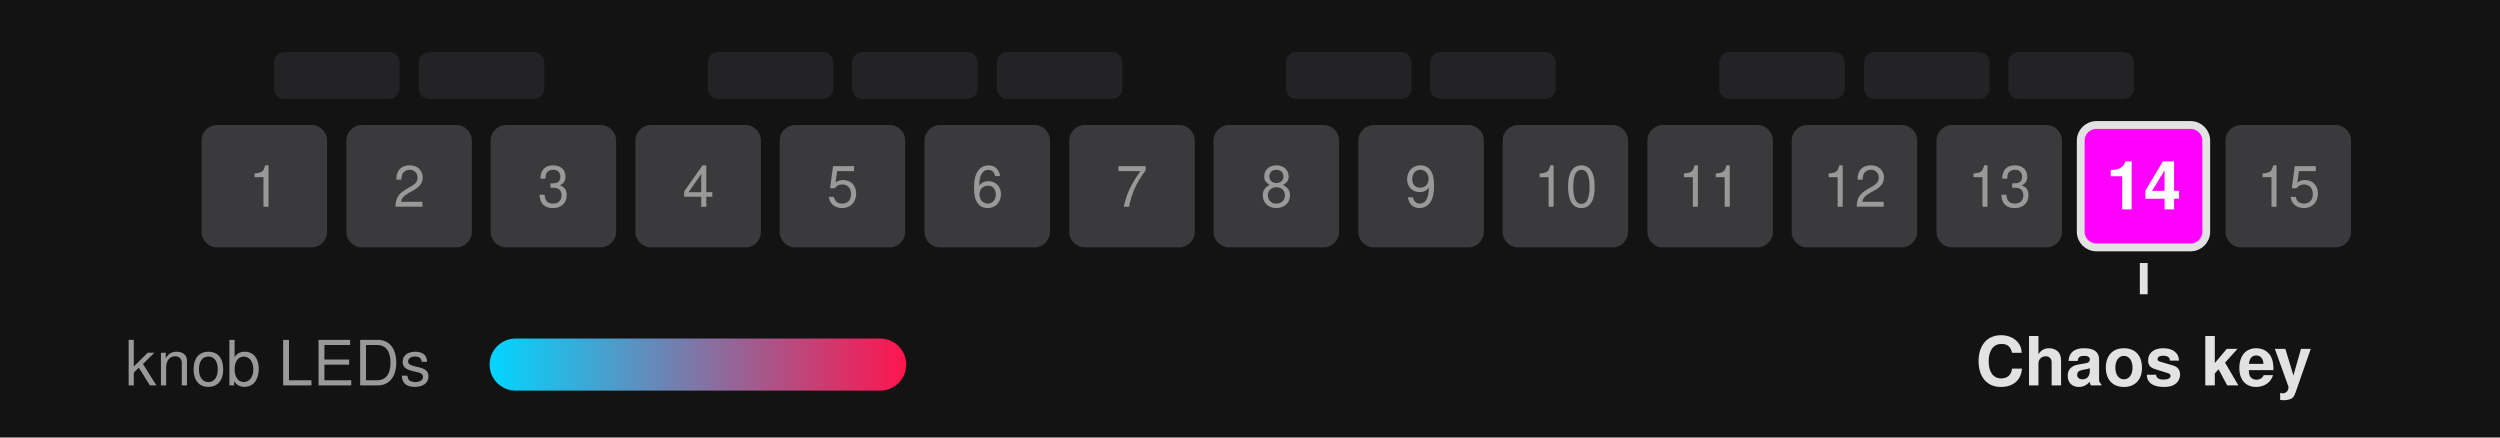
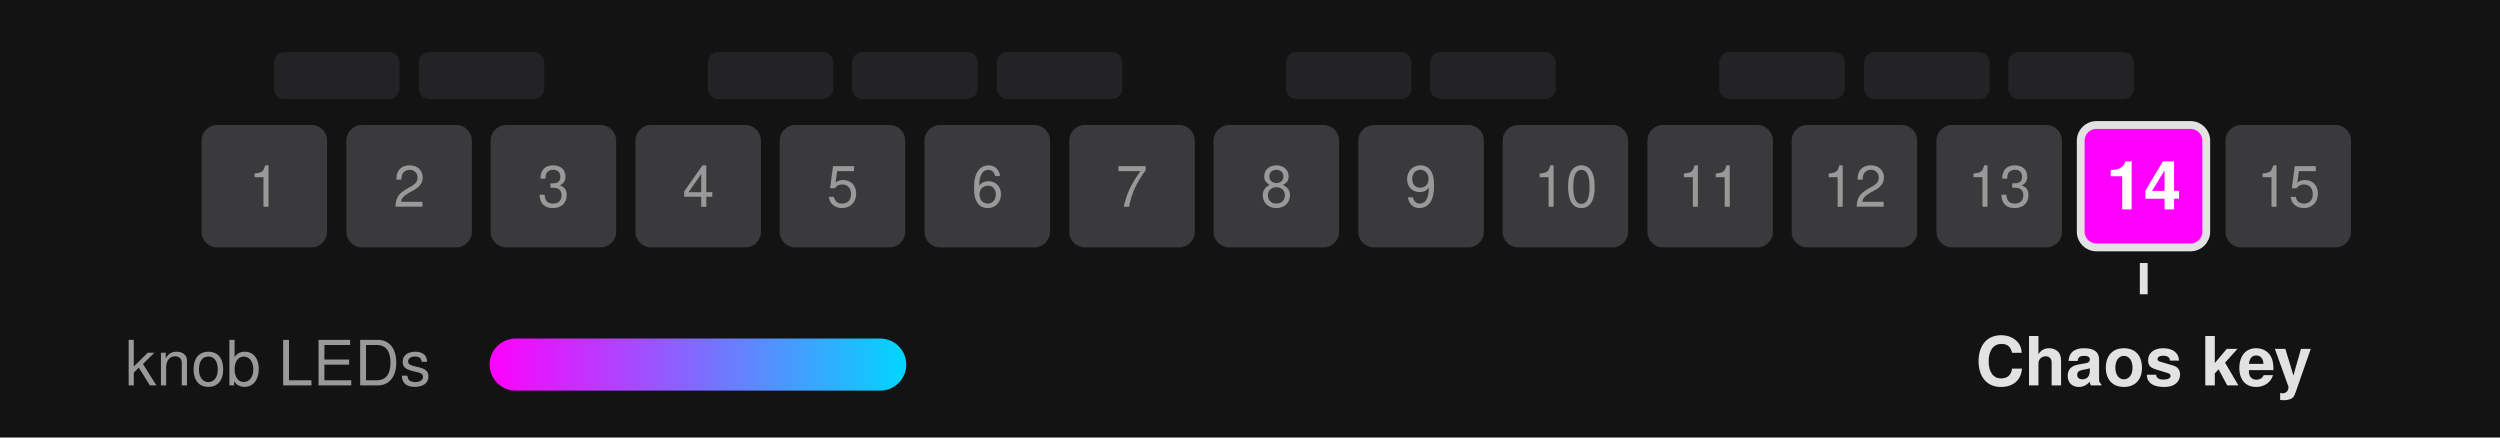
<svg xmlns="http://www.w3.org/2000/svg" viewBox="0 0 480 84" width="480" height="84" role="img" aria-labelledby="title desc">
  <style>svg{font-size:13px}text{font-family:'Hanken Grotesk', Helvetica, Arial, sans-serif;fill:#e2e2e2;text-anchor:middle}.as{text-anchor:start}.ae{text-anchor:end}.m{fill:#999999}.gt{fill:#131314}.b{fill:none;stroke:#e2e2e2;stroke-width:1.5}.ba{fill:none;stroke:#c4708a;stroke-width:2}.la{fill:none;stroke:#c4708a;stroke-width:2.5}.ls{fill:none;stroke:#e2e2e2;stroke-width:1.5}.lc{fill:none;stroke:#999999;stroke-width:1.5;stroke-dasharray:5 4}.da{fill:#c4708a}.ds{fill:#e2e2e2}.sw{stroke:#c4708a;stroke-width:2.5;stroke-linecap:round}.g{fill:#c4708a}.wk{fill:#e2e2e2;stroke:#131314;stroke-width:1}.dk{fill:#39393a;stroke:#e2e2e2;stroke-width:1.2}.sk{fill:#c4708a;stroke:#e2e2e2;stroke-width:1.2}.led{fill:none;stroke:#999999;stroke-width:1}</style>
  <defs>
    <marker id="ma" viewBox="0 0 10 10" refX="9" refY="5" markerWidth="9" markerHeight="9" markerUnits="userSpaceOnUse" orient="auto">
      <path d="M0,0L10,5L0,10z" fill="#c4708a" />
    </marker>
    <marker id="ms" viewBox="0 0 10 10" refX="9" refY="5" markerWidth="9" markerHeight="9" markerUnits="userSpaceOnUse" orient="auto">
      <path d="M0,0L10,5L0,10z" fill="#e2e2e2" />
    </marker>
    <marker id="mc" viewBox="0 0 10 10" refX="9" refY="5" markerWidth="9" markerHeight="9" markerUnits="userSpaceOnUse" orient="auto">
      <path d="M0,0L10,5L0,10z" fill="#999999" />
    </marker>
    <linearGradient id="k14">
-       <stop offset="0" stop-color="#00d6ff" />
-       <stop offset="1" stop-color="#ff144d" />
+       <stop offset="0" stop-color="#ff00ff" />
+       <stop offset="1" stop-color="#00d6ff" />
    </linearGradient>
  </defs>
  <rect width="480" height="84" fill="#131314" />
  <rect x="52.6" y="10" width="24.1" height="9" rx="2" fill="#232325" />
  <rect x="80.4" y="10" width="24.1" height="9" rx="2" fill="#232325" />
  <rect x="135.9" y="10" width="24.1" height="9" rx="2" fill="#232325" />
  <rect x="163.6" y="10" width="24.1" height="9" rx="2" fill="#232325" />
  <rect x="191.4" y="10" width="24.1" height="9" rx="2" fill="#232325" />
  <rect x="246.9" y="10" width="24.1" height="9" rx="2" fill="#232325" />
  <rect x="274.6" y="10" width="24.1" height="9" rx="2" fill="#232325" />
  <rect x="330.1" y="10" width="24.1" height="9" rx="2" fill="#232325" />
  <rect x="357.9" y="10" width="24.1" height="9" rx="2" fill="#232325" />
  <rect x="385.6" y="10" width="24.1" height="9" rx="2" fill="#232325" />
  <rect x="38.7" y="24" width="24.1" height="23.5" rx="3" fill="#3a3a3c" />
  <text x="50.8" y="39.7" font-size="11" style="fill:#999999">1</text>
  <rect x="66.5" y="24" width="24.1" height="23.5" rx="3" fill="#3a3a3c" />
  <text x="78.6" y="39.7" font-size="11" style="fill:#999999">2</text>
  <rect x="94.2" y="24" width="24.1" height="23.5" rx="3" fill="#3a3a3c" />
  <text x="106.3" y="39.7" font-size="11" style="fill:#999999">3</text>
  <rect x="122" y="24" width="24.1" height="23.5" rx="3" fill="#3a3a3c" />
  <text x="134.1" y="39.7" font-size="11" style="fill:#999999">4</text>
  <rect x="149.7" y="24" width="24.1" height="23.5" rx="3" fill="#3a3a3c" />
  <text x="161.8" y="39.7" font-size="11" style="fill:#999999">5</text>
  <rect x="177.5" y="24" width="24.1" height="23.5" rx="3" fill="#3a3a3c" />
  <text x="189.6" y="39.7" font-size="11" style="fill:#999999">6</text>
  <rect x="205.3" y="24" width="24.1" height="23.5" rx="3" fill="#3a3a3c" />
  <text x="217.3" y="39.7" font-size="11" style="fill:#999999">7</text>
  <rect x="233" y="24" width="24.1" height="23.5" rx="3" fill="#3a3a3c" />
  <text x="245.1" y="39.7" font-size="11" style="fill:#999999">8</text>
  <rect x="260.8" y="24" width="24.1" height="23.5" rx="3" fill="#3a3a3c" />
  <text x="272.8" y="39.7" font-size="11" style="fill:#999999">9</text>
  <rect x="288.5" y="24" width="24.1" height="23.5" rx="3" fill="#3a3a3c" />
  <text x="300.6" y="39.7" font-size="11" style="fill:#999999">10</text>
  <rect x="316.3" y="24" width="24.1" height="23.5" rx="3" fill="#3a3a3c" />
  <text x="328.3" y="39.7" font-size="11" style="fill:#999999">11</text>
  <rect x="344" y="24" width="24.1" height="23.5" rx="3" fill="#3a3a3c" />
  <text x="356.1" y="39.7" font-size="11" style="fill:#999999">12</text>
  <rect x="371.8" y="24" width="24.1" height="23.5" rx="3" fill="#3a3a3c" />
  <text x="383.9" y="39.7" font-size="11" style="fill:#999999">13</text>
  <rect x="399.5" y="24" width="24.1" height="23.5" rx="3" fill="#ff00ff" stroke="#e2e2e2" stroke-width="1.5" />
  <text x="411.6" y="40.2" font-size="13" font-weight="bold" style="fill:#ffffff">14</text>
  <rect x="427.3" y="24" width="24.1" height="23.5" rx="3" fill="#3a3a3c" />
  <text x="439.4" y="39.7" font-size="11" style="fill:#999999">15</text>
  <text x="411.6" y="74" class="t" font-weight="bold">Chaos key</text>
  <path d="M411.6,50.5v6" stroke="#e2e2e2" stroke-width="1.5" />
  <text x="24" y="74" class="m as" font-size="12">knob LEDs</text>
  <rect x="94" y="65" width="80" height="10" rx="5" fill="url(#k14)" />
</svg>
